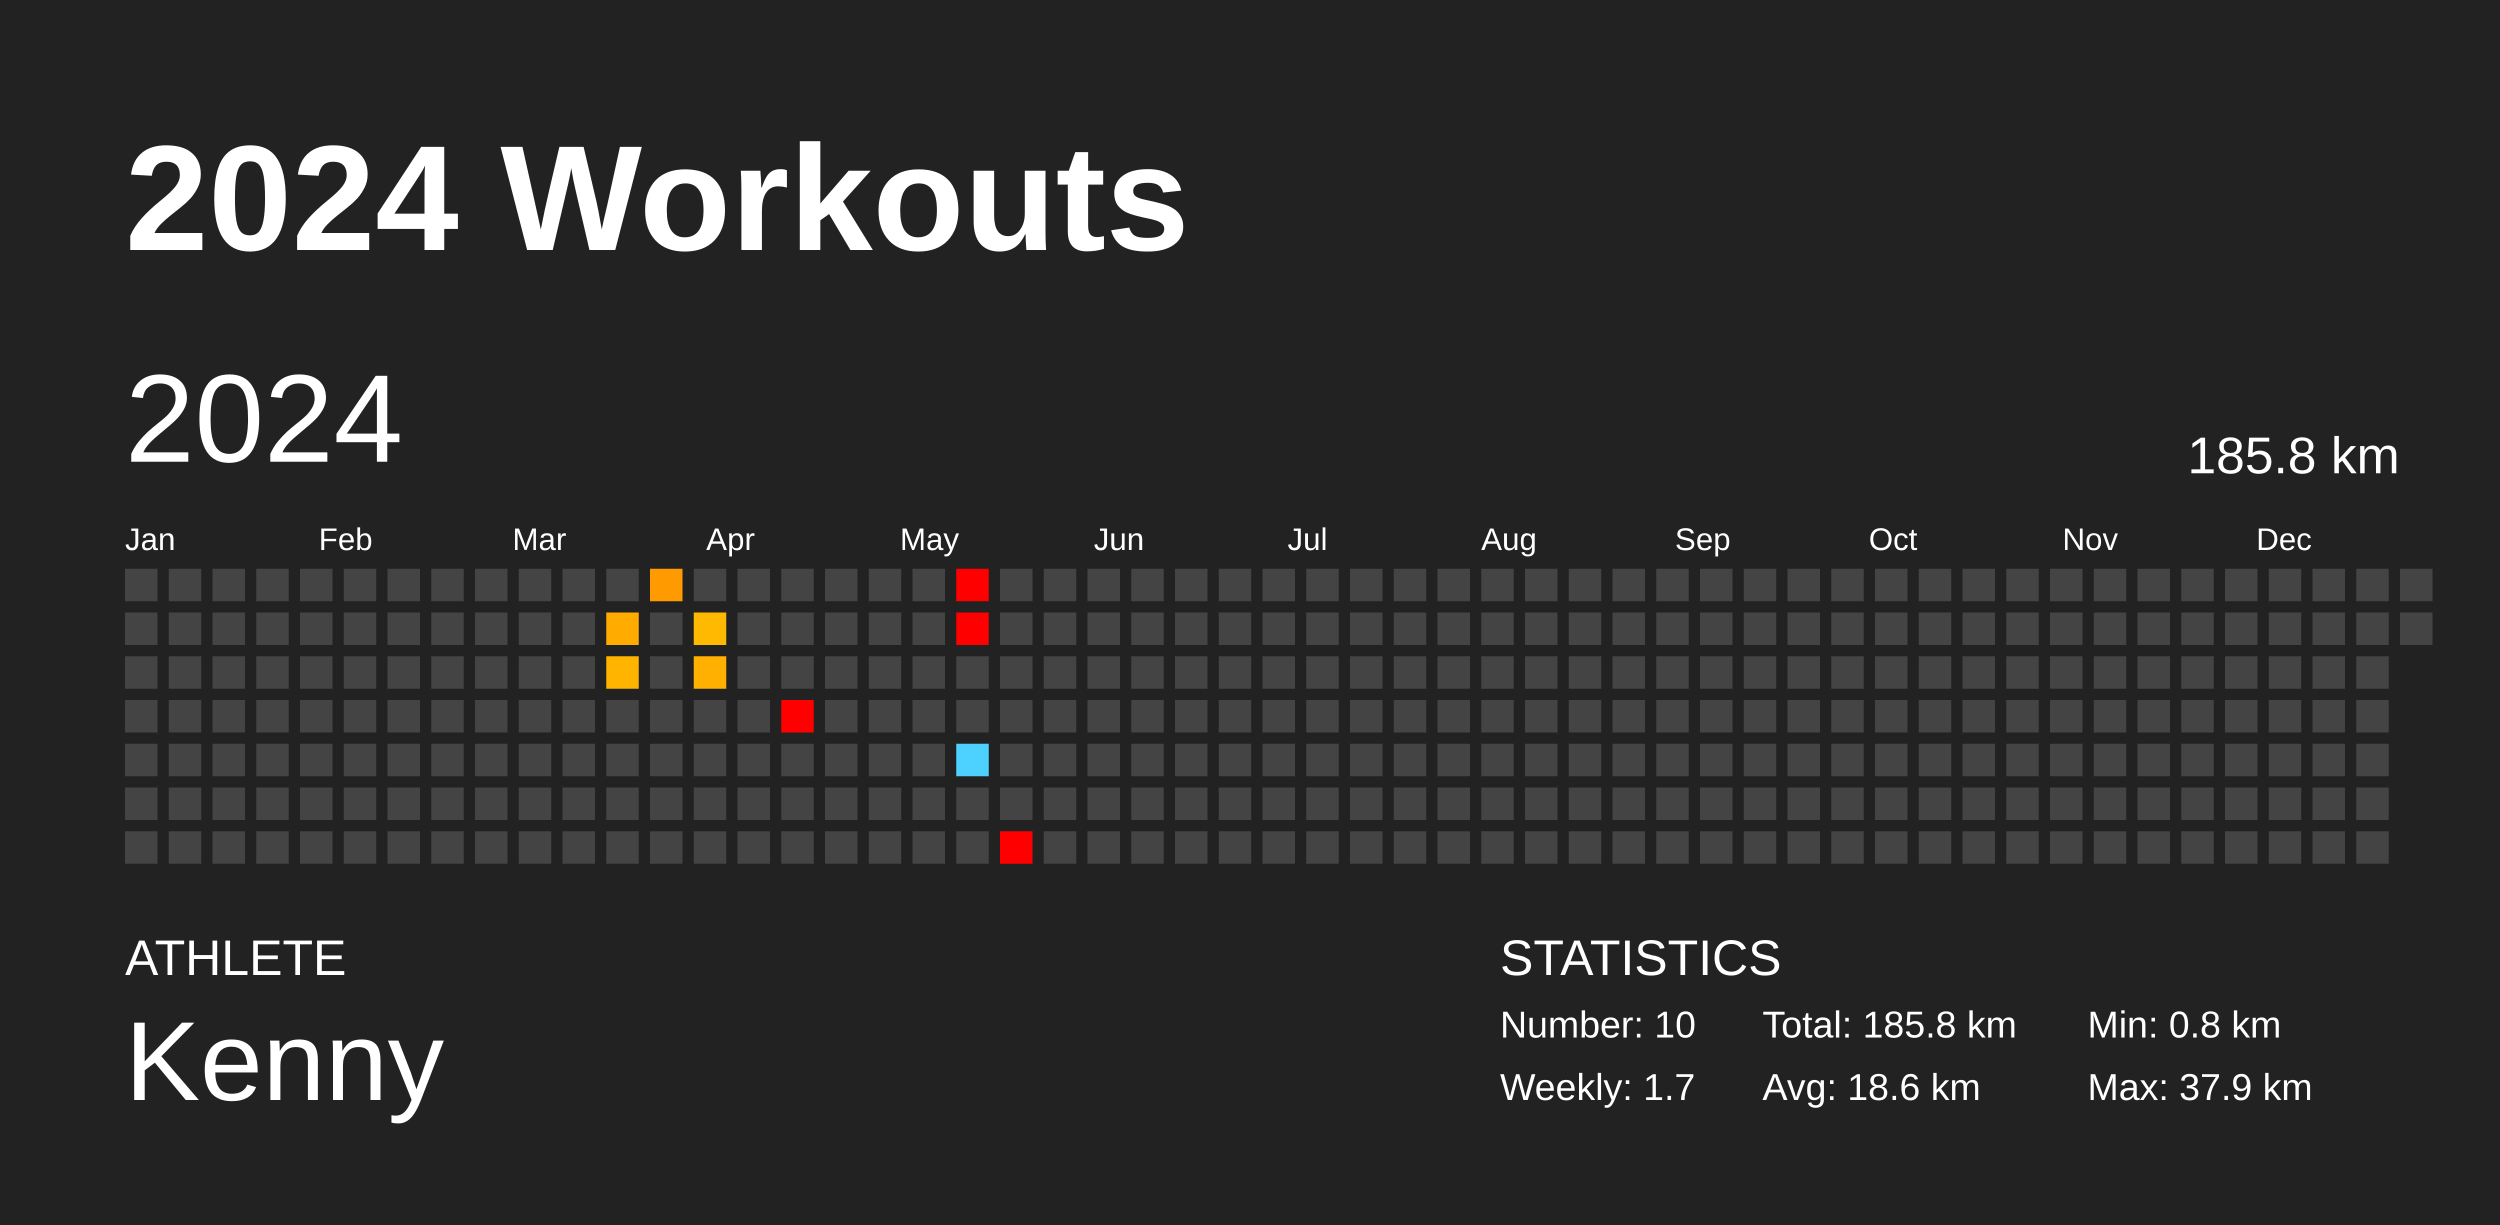
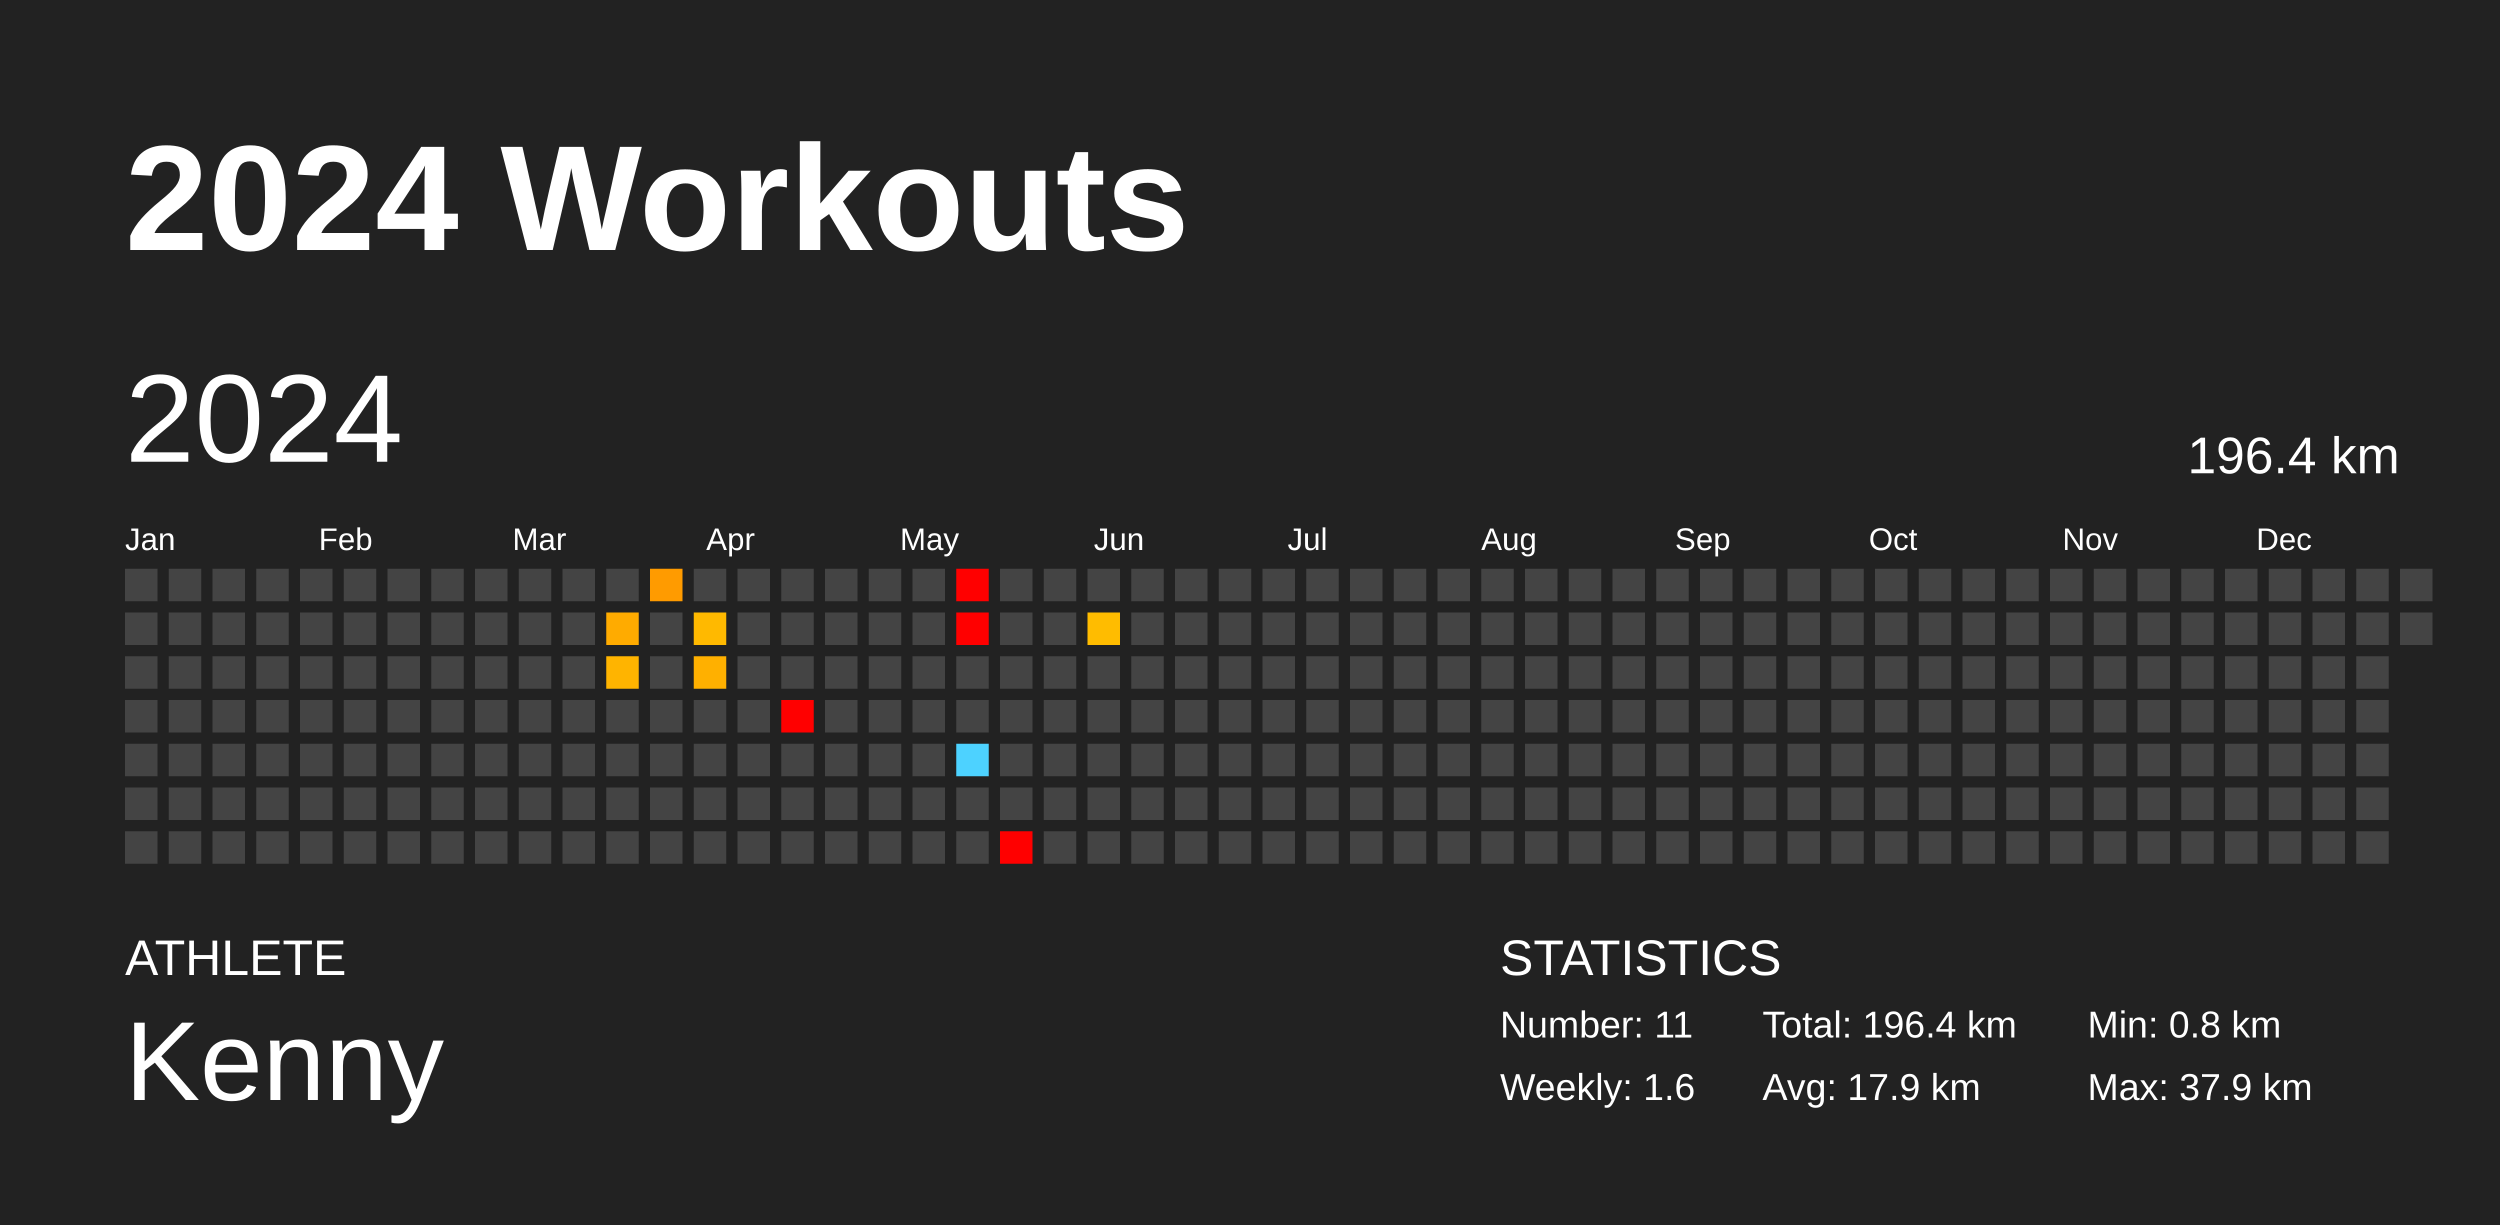
<svg xmlns="http://www.w3.org/2000/svg" baseProfile="full" height="98mm" version="1.1" viewBox="0,0,200,98" width="200mm">
  <defs />
  <rect fill="#222222" height="98" width="200" x="0" y="0" />
  <text fill="#FFFFFF" style="font-size:12px; font-family:Arial; font-weight:bold;" x="10" y="20">2024 Workouts</text>
  <text fill="#FFFFFF" style="font-size:4px; font-family:Arial" x="10" y="78">ATHLETE</text>
  <text fill="#FFFFFF" style="font-size:9px; font-family:Arial" x="10" y="88">Kenny</text>
  <text fill="#FFFFFF" style="font-size:4px; font-family:Arial" x="120" y="78">STATISTICS</text>
-   <text fill="#FFFFFF" style="font-size:3px; font-family:Arial" x="120" y="83">Number: 10</text>
-   <text fill="#FFFFFF" style="font-size:3px; font-family:Arial" x="120" y="88">Weekly: 1.7</text>
-   <text fill="#FFFFFF" style="font-size:3px; font-family:Arial" x="141" y="83">Total: 185.8 km</text>
-   <text fill="#FFFFFF" style="font-size:3px; font-family:Arial" x="141" y="88">Avg: 18.6 km</text>
+   <text fill="#FFFFFF" style="font-size:3px; font-family:Arial" x="120" y="83">Number: 11</text>
+   <text fill="#FFFFFF" style="font-size:3px; font-family:Arial" x="120" y="88">Weekly: 1.6</text>
+   <text fill="#FFFFFF" style="font-size:3px; font-family:Arial" x="141" y="83">Total: 196.4 km</text>
+   <text fill="#FFFFFF" style="font-size:3px; font-family:Arial" x="141" y="88">Avg: 17.9 km</text>
  <text fill="#FFFFFF" style="font-size:3px; font-family:Arial" x="167" y="83">Min: 0.8 km</text>
  <text fill="#FFFFFF" style="font-size:3px; font-family:Arial" x="167" y="88">Max: 37.9 km</text>
  <text dominant-baseline="hanging" fill="#FFFFFF" style="font-size:10.0px; font-family:Arial;" x="10" y="30">2024</text>
-   <text dominant-baseline="hanging" fill="#FFFFFF" style="font-size:4.125px; font-family:Arial;" x="175" y="35">185.8 km</text>
+   <text dominant-baseline="hanging" fill="#FFFFFF" style="font-size:4.125px; font-family:Arial;" x="175" y="35">196.4 km</text>
  <text fill="#FFFFFF" style="font-size:2.5px; font-family:Arial" x="10.0" y="44">Jan</text>
  <text fill="#FFFFFF" style="font-size:2.5px; font-family:Arial" x="25.5" y="44">Feb</text>
  <text fill="#FFFFFF" style="font-size:2.5px; font-family:Arial" x="41.0" y="44">Mar</text>
  <text fill="#FFFFFF" style="font-size:2.5px; font-family:Arial" x="56.5" y="44">Apr</text>
  <text fill="#FFFFFF" style="font-size:2.5px; font-family:Arial" x="72.0" y="44">May</text>
  <text fill="#FFFFFF" style="font-size:2.5px; font-family:Arial" x="87.5" y="44">Jun</text>
  <text fill="#FFFFFF" style="font-size:2.5px; font-family:Arial" x="103.0" y="44">Jul</text>
  <text fill="#FFFFFF" style="font-size:2.5px; font-family:Arial" x="118.5" y="44">Aug</text>
  <text fill="#FFFFFF" style="font-size:2.5px; font-family:Arial" x="134.0" y="44">Sep</text>
  <text fill="#FFFFFF" style="font-size:2.5px; font-family:Arial" x="149.5" y="44">Oct</text>
  <text fill="#FFFFFF" style="font-size:2.5px; font-family:Arial" x="165.0" y="44">Nov</text>
  <text fill="#FFFFFF" style="font-size:2.5px; font-family:Arial" x="180.5" y="44">Dec</text>
  <rect fill="#444444" height="2.6" width="2.6" x="10.0" y="45.5" />
  <rect fill="#444444" height="2.6" width="2.6" x="10.0" y="49.0" />
  <rect fill="#444444" height="2.6" width="2.6" x="10.0" y="52.5" />
  <rect fill="#444444" height="2.6" width="2.6" x="10.0" y="56.0" />
  <rect fill="#444444" height="2.6" width="2.6" x="10.0" y="59.5" />
  <rect fill="#444444" height="2.6" width="2.6" x="10.0" y="63.0" />
  <rect fill="#444444" height="2.6" width="2.6" x="10.0" y="66.5" />
  <rect fill="#444444" height="2.6" width="2.6" x="13.5" y="45.5" />
  <rect fill="#444444" height="2.6" width="2.6" x="13.5" y="49.0" />
  <rect fill="#444444" height="2.6" width="2.6" x="13.5" y="52.5" />
  <rect fill="#444444" height="2.6" width="2.6" x="13.5" y="56.0" />
  <rect fill="#444444" height="2.6" width="2.6" x="13.5" y="59.5" />
  <rect fill="#444444" height="2.6" width="2.6" x="13.5" y="63.0" />
  <rect fill="#444444" height="2.6" width="2.6" x="13.5" y="66.5" />
  <rect fill="#444444" height="2.6" width="2.6" x="17.0" y="45.5" />
  <rect fill="#444444" height="2.6" width="2.6" x="17.0" y="49.0" />
  <rect fill="#444444" height="2.6" width="2.6" x="17.0" y="52.5" />
  <rect fill="#444444" height="2.6" width="2.6" x="17.0" y="56.0" />
  <rect fill="#444444" height="2.6" width="2.6" x="17.0" y="59.5" />
  <rect fill="#444444" height="2.6" width="2.6" x="17.0" y="63.0" />
  <rect fill="#444444" height="2.6" width="2.6" x="17.0" y="66.5" />
  <rect fill="#444444" height="2.6" width="2.6" x="20.5" y="45.5" />
  <rect fill="#444444" height="2.6" width="2.6" x="20.5" y="49.0" />
  <rect fill="#444444" height="2.6" width="2.6" x="20.5" y="52.5" />
  <rect fill="#444444" height="2.6" width="2.6" x="20.5" y="56.0" />
  <rect fill="#444444" height="2.6" width="2.6" x="20.5" y="59.5" />
  <rect fill="#444444" height="2.6" width="2.6" x="20.5" y="63.0" />
  <rect fill="#444444" height="2.6" width="2.6" x="20.5" y="66.5" />
  <rect fill="#444444" height="2.6" width="2.6" x="24.0" y="45.5" />
  <rect fill="#444444" height="2.6" width="2.6" x="24.0" y="49.0" />
  <rect fill="#444444" height="2.6" width="2.6" x="24.0" y="52.5" />
  <rect fill="#444444" height="2.6" width="2.6" x="24.0" y="56.0" />
  <rect fill="#444444" height="2.6" width="2.6" x="24.0" y="59.5" />
  <rect fill="#444444" height="2.6" width="2.6" x="24.0" y="63.0" />
  <rect fill="#444444" height="2.6" width="2.6" x="24.0" y="66.5" />
  <rect fill="#444444" height="2.6" width="2.6" x="27.5" y="45.5" />
  <rect fill="#444444" height="2.6" width="2.6" x="27.5" y="49.0" />
  <rect fill="#444444" height="2.6" width="2.6" x="27.5" y="52.5" />
  <rect fill="#444444" height="2.6" width="2.6" x="27.5" y="56.0" />
  <rect fill="#444444" height="2.6" width="2.6" x="27.5" y="59.5" />
  <rect fill="#444444" height="2.6" width="2.6" x="27.5" y="63.0" />
  <rect fill="#444444" height="2.6" width="2.6" x="27.5" y="66.5" />
  <rect fill="#444444" height="2.6" width="2.6" x="31.0" y="45.5" />
  <rect fill="#444444" height="2.6" width="2.6" x="31.0" y="49.0" />
  <rect fill="#444444" height="2.6" width="2.6" x="31.0" y="52.5" />
  <rect fill="#444444" height="2.6" width="2.6" x="31.0" y="56.0" />
  <rect fill="#444444" height="2.6" width="2.6" x="31.0" y="59.5" />
  <rect fill="#444444" height="2.6" width="2.6" x="31.0" y="63.0" />
  <rect fill="#444444" height="2.6" width="2.6" x="31.0" y="66.5" />
  <rect fill="#444444" height="2.6" width="2.6" x="34.5" y="45.5" />
  <rect fill="#444444" height="2.6" width="2.6" x="34.5" y="49.0" />
  <rect fill="#444444" height="2.6" width="2.6" x="34.5" y="52.5" />
  <rect fill="#444444" height="2.6" width="2.6" x="34.5" y="56.0" />
  <rect fill="#444444" height="2.6" width="2.6" x="34.5" y="59.5" />
  <rect fill="#444444" height="2.6" width="2.6" x="34.5" y="63.0" />
  <rect fill="#444444" height="2.6" width="2.6" x="34.5" y="66.5" />
  <rect fill="#444444" height="2.6" width="2.6" x="38.0" y="45.5" />
  <rect fill="#444444" height="2.6" width="2.6" x="38.0" y="49.0" />
  <rect fill="#444444" height="2.6" width="2.6" x="38.0" y="52.5" />
  <rect fill="#444444" height="2.6" width="2.6" x="38.0" y="56.0" />
  <rect fill="#444444" height="2.6" width="2.6" x="38.0" y="59.5" />
  <rect fill="#444444" height="2.6" width="2.6" x="38.0" y="63.0" />
  <rect fill="#444444" height="2.6" width="2.6" x="38.0" y="66.5" />
  <rect fill="#444444" height="2.6" width="2.6" x="41.5" y="45.5" />
  <rect fill="#444444" height="2.6" width="2.6" x="41.5" y="49.0" />
  <rect fill="#444444" height="2.6" width="2.6" x="41.5" y="52.5" />
  <rect fill="#444444" height="2.6" width="2.6" x="41.5" y="56.0" />
  <rect fill="#444444" height="2.6" width="2.6" x="41.5" y="59.5" />
  <rect fill="#444444" height="2.6" width="2.6" x="41.5" y="63.0" />
  <rect fill="#444444" height="2.6" width="2.6" x="41.5" y="66.5" />
  <rect fill="#444444" height="2.6" width="2.6" x="45.0" y="45.5" />
  <rect fill="#444444" height="2.6" width="2.6" x="45.0" y="49.0" />
  <rect fill="#444444" height="2.6" width="2.6" x="45.0" y="52.5" />
  <rect fill="#444444" height="2.6" width="2.6" x="45.0" y="56.0" />
  <rect fill="#444444" height="2.6" width="2.6" x="45.0" y="59.5" />
  <rect fill="#444444" height="2.6" width="2.6" x="45.0" y="63.0" />
  <rect fill="#444444" height="2.6" width="2.6" x="45.0" y="66.5" />
  <rect fill="#444444" height="2.6" width="2.6" x="48.5" y="45.5" />
  <rect fill="#ffab00" height="2.6" width="2.6" x="48.5" y="49.0" />
  <rect fill="#ffb400" height="2.6" width="2.6" x="48.5" y="52.5" />
  <rect fill="#444444" height="2.6" width="2.6" x="48.5" y="56.0" />
  <rect fill="#444444" height="2.6" width="2.6" x="48.5" y="59.5" />
  <rect fill="#444444" height="2.6" width="2.6" x="48.5" y="63.0" />
  <rect fill="#444444" height="2.6" width="2.6" x="48.5" y="66.5" />
  <rect fill="#ff9b00" height="2.6" width="2.6" x="52.0" y="45.5" />
  <rect fill="#444444" height="2.6" width="2.6" x="52.0" y="49.0" />
  <rect fill="#444444" height="2.6" width="2.6" x="52.0" y="52.5" />
  <rect fill="#444444" height="2.6" width="2.6" x="52.0" y="56.0" />
  <rect fill="#444444" height="2.6" width="2.6" x="52.0" y="59.5" />
  <rect fill="#444444" height="2.6" width="2.6" x="52.0" y="63.0" />
  <rect fill="#444444" height="2.6" width="2.6" x="52.0" y="66.5" />
  <rect fill="#444444" height="2.6" width="2.6" x="55.5" y="45.5" />
  <rect fill="#ffb900" height="2.6" width="2.6" x="55.5" y="49.0" />
  <rect fill="#ffb000" height="2.6" width="2.6" x="55.5" y="52.5" />
  <rect fill="#444444" height="2.6" width="2.6" x="55.5" y="56.0" />
  <rect fill="#444444" height="2.6" width="2.6" x="55.5" y="59.5" />
  <rect fill="#444444" height="2.6" width="2.6" x="55.5" y="63.0" />
  <rect fill="#444444" height="2.6" width="2.6" x="55.5" y="66.5" />
  <rect fill="#444444" height="2.6" width="2.6" x="59.0" y="45.5" />
  <rect fill="#444444" height="2.6" width="2.6" x="59.0" y="49.0" />
  <rect fill="#444444" height="2.6" width="2.6" x="59.0" y="52.5" />
  <rect fill="#444444" height="2.6" width="2.6" x="59.0" y="56.0" />
  <rect fill="#444444" height="2.6" width="2.6" x="59.0" y="59.5" />
  <rect fill="#444444" height="2.6" width="2.6" x="59.0" y="63.0" />
  <rect fill="#444444" height="2.6" width="2.6" x="59.0" y="66.5" />
  <rect fill="#444444" height="2.6" width="2.6" x="62.5" y="45.5" />
  <rect fill="#444444" height="2.6" width="2.6" x="62.5" y="49.0" />
  <rect fill="#444444" height="2.6" width="2.6" x="62.5" y="52.5" />
  <rect fill="red" height="2.6" width="2.6" x="62.5" y="56.0" />
  <rect fill="#444444" height="2.6" width="2.6" x="62.5" y="59.5" />
  <rect fill="#444444" height="2.6" width="2.6" x="62.5" y="63.0" />
  <rect fill="#444444" height="2.6" width="2.6" x="62.5" y="66.5" />
  <rect fill="#444444" height="2.6" width="2.6" x="66.0" y="45.5" />
  <rect fill="#444444" height="2.6" width="2.6" x="66.0" y="49.0" />
  <rect fill="#444444" height="2.6" width="2.6" x="66.0" y="52.5" />
  <rect fill="#444444" height="2.6" width="2.6" x="66.0" y="56.0" />
  <rect fill="#444444" height="2.6" width="2.6" x="66.0" y="59.5" />
  <rect fill="#444444" height="2.6" width="2.6" x="66.0" y="63.0" />
  <rect fill="#444444" height="2.6" width="2.6" x="66.0" y="66.5" />
  <rect fill="#444444" height="2.6" width="2.6" x="69.5" y="45.5" />
  <rect fill="#444444" height="2.6" width="2.6" x="69.5" y="49.0" />
  <rect fill="#444444" height="2.6" width="2.6" x="69.5" y="52.5" />
  <rect fill="#444444" height="2.6" width="2.6" x="69.5" y="56.0" />
  <rect fill="#444444" height="2.6" width="2.6" x="69.5" y="59.5" />
  <rect fill="#444444" height="2.6" width="2.6" x="69.5" y="63.0" />
  <rect fill="#444444" height="2.6" width="2.6" x="69.5" y="66.5" />
  <rect fill="#444444" height="2.6" width="2.6" x="73.0" y="45.5" />
  <rect fill="#444444" height="2.6" width="2.6" x="73.0" y="49.0" />
  <rect fill="#444444" height="2.6" width="2.6" x="73.0" y="52.5" />
  <rect fill="#444444" height="2.6" width="2.6" x="73.0" y="56.0" />
  <rect fill="#444444" height="2.6" width="2.6" x="73.0" y="59.5" />
  <rect fill="#444444" height="2.6" width="2.6" x="73.0" y="63.0" />
  <rect fill="#444444" height="2.6" width="2.6" x="73.0" y="66.5" />
  <rect fill="red" height="2.6" width="2.6" x="76.5" y="45.5" />
  <rect fill="red" height="2.6" width="2.6" x="76.5" y="49.0" />
  <rect fill="#444444" height="2.6" width="2.6" x="76.5" y="52.5" />
  <rect fill="#444444" height="2.6" width="2.6" x="76.5" y="56.0" />
  <rect fill="#4dd2ff" height="2.6" width="2.6" x="76.5" y="59.5" />
  <rect fill="#444444" height="2.6" width="2.6" x="76.5" y="63.0" />
  <rect fill="#444444" height="2.6" width="2.6" x="76.5" y="66.5" />
  <rect fill="#444444" height="2.6" width="2.6" x="80.0" y="45.5" />
  <rect fill="#444444" height="2.6" width="2.6" x="80.0" y="49.0" />
  <rect fill="#444444" height="2.6" width="2.6" x="80.0" y="52.5" />
  <rect fill="#444444" height="2.6" width="2.6" x="80.0" y="56.0" />
  <rect fill="#444444" height="2.6" width="2.6" x="80.0" y="59.5" />
  <rect fill="#444444" height="2.6" width="2.6" x="80.0" y="63.0" />
  <rect fill="red" height="2.6" width="2.6" x="80.0" y="66.5" />
  <rect fill="#444444" height="2.6" width="2.6" x="83.5" y="45.5" />
  <rect fill="#444444" height="2.6" width="2.6" x="83.5" y="49.0" />
  <rect fill="#444444" height="2.6" width="2.6" x="83.5" y="52.5" />
  <rect fill="#444444" height="2.6" width="2.6" x="83.5" y="56.0" />
  <rect fill="#444444" height="2.6" width="2.6" x="83.5" y="59.5" />
  <rect fill="#444444" height="2.6" width="2.6" x="83.5" y="63.0" />
  <rect fill="#444444" height="2.6" width="2.6" x="83.5" y="66.5" />
  <rect fill="#444444" height="2.6" width="2.6" x="87.0" y="45.5" />
-   <rect fill="#444444" height="2.6" width="2.6" x="87.0" y="49.0" />
+   <rect fill="#ffbc00" height="2.6" width="2.6" x="87.0" y="49.0" />
  <rect fill="#444444" height="2.6" width="2.6" x="87.0" y="52.5" />
  <rect fill="#444444" height="2.6" width="2.6" x="87.0" y="56.0" />
  <rect fill="#444444" height="2.6" width="2.6" x="87.0" y="59.5" />
  <rect fill="#444444" height="2.6" width="2.6" x="87.0" y="63.0" />
  <rect fill="#444444" height="2.6" width="2.6" x="87.0" y="66.5" />
  <rect fill="#444444" height="2.6" width="2.6" x="90.5" y="45.5" />
  <rect fill="#444444" height="2.6" width="2.6" x="90.5" y="49.0" />
  <rect fill="#444444" height="2.6" width="2.6" x="90.5" y="52.5" />
  <rect fill="#444444" height="2.6" width="2.6" x="90.5" y="56.0" />
  <rect fill="#444444" height="2.6" width="2.6" x="90.5" y="59.5" />
  <rect fill="#444444" height="2.6" width="2.6" x="90.5" y="63.0" />
  <rect fill="#444444" height="2.6" width="2.6" x="90.5" y="66.5" />
  <rect fill="#444444" height="2.6" width="2.6" x="94.0" y="45.5" />
  <rect fill="#444444" height="2.6" width="2.6" x="94.0" y="49.0" />
  <rect fill="#444444" height="2.6" width="2.6" x="94.0" y="52.5" />
  <rect fill="#444444" height="2.6" width="2.6" x="94.0" y="56.0" />
  <rect fill="#444444" height="2.6" width="2.6" x="94.0" y="59.5" />
  <rect fill="#444444" height="2.6" width="2.6" x="94.0" y="63.0" />
  <rect fill="#444444" height="2.6" width="2.6" x="94.0" y="66.5" />
  <rect fill="#444444" height="2.6" width="2.6" x="97.5" y="45.5" />
  <rect fill="#444444" height="2.6" width="2.6" x="97.5" y="49.0" />
  <rect fill="#444444" height="2.6" width="2.6" x="97.5" y="52.5" />
  <rect fill="#444444" height="2.6" width="2.6" x="97.5" y="56.0" />
  <rect fill="#444444" height="2.6" width="2.6" x="97.5" y="59.5" />
  <rect fill="#444444" height="2.6" width="2.6" x="97.5" y="63.0" />
  <rect fill="#444444" height="2.6" width="2.6" x="97.5" y="66.5" />
  <rect fill="#444444" height="2.6" width="2.6" x="101.0" y="45.5" />
  <rect fill="#444444" height="2.6" width="2.6" x="101.0" y="49.0" />
  <rect fill="#444444" height="2.6" width="2.6" x="101.0" y="52.5" />
  <rect fill="#444444" height="2.6" width="2.6" x="101.0" y="56.0" />
  <rect fill="#444444" height="2.6" width="2.6" x="101.0" y="59.5" />
  <rect fill="#444444" height="2.6" width="2.6" x="101.0" y="63.0" />
  <rect fill="#444444" height="2.6" width="2.6" x="101.0" y="66.5" />
  <rect fill="#444444" height="2.6" width="2.6" x="104.5" y="45.5" />
  <rect fill="#444444" height="2.6" width="2.6" x="104.5" y="49.0" />
  <rect fill="#444444" height="2.6" width="2.6" x="104.5" y="52.5" />
  <rect fill="#444444" height="2.6" width="2.6" x="104.5" y="56.0" />
  <rect fill="#444444" height="2.6" width="2.6" x="104.5" y="59.5" />
  <rect fill="#444444" height="2.6" width="2.6" x="104.5" y="63.0" />
  <rect fill="#444444" height="2.6" width="2.6" x="104.5" y="66.5" />
  <rect fill="#444444" height="2.6" width="2.6" x="108.0" y="45.5" />
  <rect fill="#444444" height="2.6" width="2.6" x="108.0" y="49.0" />
  <rect fill="#444444" height="2.6" width="2.6" x="108.0" y="52.5" />
  <rect fill="#444444" height="2.6" width="2.6" x="108.0" y="56.0" />
  <rect fill="#444444" height="2.6" width="2.6" x="108.0" y="59.5" />
  <rect fill="#444444" height="2.6" width="2.6" x="108.0" y="63.0" />
  <rect fill="#444444" height="2.6" width="2.6" x="108.0" y="66.5" />
  <rect fill="#444444" height="2.6" width="2.6" x="111.5" y="45.5" />
  <rect fill="#444444" height="2.6" width="2.6" x="111.5" y="49.0" />
  <rect fill="#444444" height="2.6" width="2.6" x="111.5" y="52.5" />
  <rect fill="#444444" height="2.6" width="2.6" x="111.5" y="56.0" />
  <rect fill="#444444" height="2.6" width="2.6" x="111.5" y="59.5" />
  <rect fill="#444444" height="2.6" width="2.6" x="111.5" y="63.0" />
  <rect fill="#444444" height="2.6" width="2.6" x="111.5" y="66.5" />
  <rect fill="#444444" height="2.6" width="2.6" x="115.0" y="45.5" />
  <rect fill="#444444" height="2.6" width="2.6" x="115.0" y="49.0" />
  <rect fill="#444444" height="2.6" width="2.6" x="115.0" y="52.5" />
  <rect fill="#444444" height="2.6" width="2.6" x="115.0" y="56.0" />
  <rect fill="#444444" height="2.6" width="2.6" x="115.0" y="59.5" />
  <rect fill="#444444" height="2.6" width="2.6" x="115.0" y="63.0" />
  <rect fill="#444444" height="2.6" width="2.6" x="115.0" y="66.5" />
  <rect fill="#444444" height="2.6" width="2.6" x="118.5" y="45.5" />
  <rect fill="#444444" height="2.6" width="2.6" x="118.5" y="49.0" />
  <rect fill="#444444" height="2.6" width="2.6" x="118.5" y="52.5" />
  <rect fill="#444444" height="2.6" width="2.6" x="118.5" y="56.0" />
  <rect fill="#444444" height="2.6" width="2.6" x="118.5" y="59.5" />
  <rect fill="#444444" height="2.6" width="2.6" x="118.5" y="63.0" />
  <rect fill="#444444" height="2.6" width="2.6" x="118.5" y="66.5" />
  <rect fill="#444444" height="2.6" width="2.6" x="122.0" y="45.5" />
  <rect fill="#444444" height="2.6" width="2.6" x="122.0" y="49.0" />
  <rect fill="#444444" height="2.6" width="2.6" x="122.0" y="52.5" />
  <rect fill="#444444" height="2.6" width="2.6" x="122.0" y="56.0" />
  <rect fill="#444444" height="2.6" width="2.6" x="122.0" y="59.5" />
  <rect fill="#444444" height="2.6" width="2.6" x="122.0" y="63.0" />
  <rect fill="#444444" height="2.6" width="2.6" x="122.0" y="66.5" />
  <rect fill="#444444" height="2.6" width="2.6" x="125.5" y="45.5" />
  <rect fill="#444444" height="2.6" width="2.6" x="125.5" y="49.0" />
  <rect fill="#444444" height="2.6" width="2.6" x="125.5" y="52.5" />
  <rect fill="#444444" height="2.6" width="2.6" x="125.5" y="56.0" />
  <rect fill="#444444" height="2.6" width="2.6" x="125.5" y="59.5" />
  <rect fill="#444444" height="2.6" width="2.6" x="125.5" y="63.0" />
  <rect fill="#444444" height="2.6" width="2.6" x="125.5" y="66.5" />
  <rect fill="#444444" height="2.6" width="2.6" x="129.0" y="45.5" />
  <rect fill="#444444" height="2.6" width="2.6" x="129.0" y="49.0" />
  <rect fill="#444444" height="2.6" width="2.6" x="129.0" y="52.5" />
  <rect fill="#444444" height="2.6" width="2.6" x="129.0" y="56.0" />
  <rect fill="#444444" height="2.6" width="2.6" x="129.0" y="59.5" />
  <rect fill="#444444" height="2.6" width="2.6" x="129.0" y="63.0" />
  <rect fill="#444444" height="2.6" width="2.6" x="129.0" y="66.5" />
  <rect fill="#444444" height="2.6" width="2.6" x="132.5" y="45.5" />
  <rect fill="#444444" height="2.6" width="2.6" x="132.5" y="49.0" />
  <rect fill="#444444" height="2.6" width="2.6" x="132.5" y="52.5" />
  <rect fill="#444444" height="2.6" width="2.6" x="132.5" y="56.0" />
  <rect fill="#444444" height="2.6" width="2.6" x="132.5" y="59.5" />
  <rect fill="#444444" height="2.6" width="2.6" x="132.5" y="63.0" />
  <rect fill="#444444" height="2.6" width="2.6" x="132.5" y="66.5" />
  <rect fill="#444444" height="2.6" width="2.6" x="136.0" y="45.5" />
  <rect fill="#444444" height="2.6" width="2.6" x="136.0" y="49.0" />
  <rect fill="#444444" height="2.6" width="2.6" x="136.0" y="52.5" />
  <rect fill="#444444" height="2.6" width="2.6" x="136.0" y="56.0" />
  <rect fill="#444444" height="2.6" width="2.6" x="136.0" y="59.5" />
  <rect fill="#444444" height="2.6" width="2.6" x="136.0" y="63.0" />
  <rect fill="#444444" height="2.6" width="2.6" x="136.0" y="66.5" />
  <rect fill="#444444" height="2.6" width="2.6" x="139.5" y="45.5" />
  <rect fill="#444444" height="2.6" width="2.6" x="139.5" y="49.0" />
  <rect fill="#444444" height="2.6" width="2.6" x="139.5" y="52.5" />
  <rect fill="#444444" height="2.6" width="2.6" x="139.5" y="56.0" />
  <rect fill="#444444" height="2.6" width="2.6" x="139.5" y="59.5" />
  <rect fill="#444444" height="2.6" width="2.6" x="139.5" y="63.0" />
  <rect fill="#444444" height="2.6" width="2.6" x="139.5" y="66.5" />
  <rect fill="#444444" height="2.6" width="2.6" x="143.0" y="45.5" />
  <rect fill="#444444" height="2.6" width="2.6" x="143.0" y="49.0" />
  <rect fill="#444444" height="2.6" width="2.6" x="143.0" y="52.5" />
  <rect fill="#444444" height="2.6" width="2.6" x="143.0" y="56.0" />
  <rect fill="#444444" height="2.6" width="2.6" x="143.0" y="59.5" />
  <rect fill="#444444" height="2.6" width="2.6" x="143.0" y="63.0" />
  <rect fill="#444444" height="2.6" width="2.6" x="143.0" y="66.5" />
  <rect fill="#444444" height="2.6" width="2.6" x="146.5" y="45.5" />
  <rect fill="#444444" height="2.6" width="2.6" x="146.5" y="49.0" />
  <rect fill="#444444" height="2.6" width="2.6" x="146.5" y="52.5" />
  <rect fill="#444444" height="2.6" width="2.6" x="146.5" y="56.0" />
  <rect fill="#444444" height="2.6" width="2.6" x="146.5" y="59.5" />
  <rect fill="#444444" height="2.6" width="2.6" x="146.5" y="63.0" />
  <rect fill="#444444" height="2.6" width="2.6" x="146.5" y="66.5" />
  <rect fill="#444444" height="2.6" width="2.6" x="150.0" y="45.5" />
  <rect fill="#444444" height="2.6" width="2.6" x="150.0" y="49.0" />
  <rect fill="#444444" height="2.6" width="2.6" x="150.0" y="52.5" />
  <rect fill="#444444" height="2.6" width="2.6" x="150.0" y="56.0" />
  <rect fill="#444444" height="2.6" width="2.6" x="150.0" y="59.5" />
  <rect fill="#444444" height="2.6" width="2.6" x="150.0" y="63.0" />
  <rect fill="#444444" height="2.6" width="2.6" x="150.0" y="66.5" />
  <rect fill="#444444" height="2.6" width="2.6" x="153.5" y="45.5" />
  <rect fill="#444444" height="2.6" width="2.6" x="153.5" y="49.0" />
  <rect fill="#444444" height="2.6" width="2.6" x="153.5" y="52.5" />
  <rect fill="#444444" height="2.6" width="2.6" x="153.5" y="56.0" />
  <rect fill="#444444" height="2.6" width="2.6" x="153.5" y="59.5" />
  <rect fill="#444444" height="2.6" width="2.6" x="153.5" y="63.0" />
  <rect fill="#444444" height="2.6" width="2.6" x="153.5" y="66.5" />
  <rect fill="#444444" height="2.6" width="2.6" x="157.0" y="45.5" />
  <rect fill="#444444" height="2.6" width="2.6" x="157.0" y="49.0" />
  <rect fill="#444444" height="2.6" width="2.6" x="157.0" y="52.5" />
  <rect fill="#444444" height="2.6" width="2.6" x="157.0" y="56.0" />
  <rect fill="#444444" height="2.6" width="2.6" x="157.0" y="59.5" />
  <rect fill="#444444" height="2.6" width="2.6" x="157.0" y="63.0" />
  <rect fill="#444444" height="2.6" width="2.6" x="157.0" y="66.5" />
  <rect fill="#444444" height="2.6" width="2.6" x="160.5" y="45.5" />
  <rect fill="#444444" height="2.6" width="2.6" x="160.5" y="49.0" />
  <rect fill="#444444" height="2.6" width="2.6" x="160.5" y="52.5" />
  <rect fill="#444444" height="2.6" width="2.6" x="160.5" y="56.0" />
  <rect fill="#444444" height="2.6" width="2.6" x="160.5" y="59.5" />
  <rect fill="#444444" height="2.6" width="2.6" x="160.5" y="63.0" />
  <rect fill="#444444" height="2.6" width="2.6" x="160.5" y="66.5" />
  <rect fill="#444444" height="2.6" width="2.6" x="164.0" y="45.5" />
  <rect fill="#444444" height="2.6" width="2.6" x="164.0" y="49.0" />
  <rect fill="#444444" height="2.6" width="2.6" x="164.0" y="52.5" />
  <rect fill="#444444" height="2.6" width="2.6" x="164.0" y="56.0" />
  <rect fill="#444444" height="2.6" width="2.6" x="164.0" y="59.5" />
  <rect fill="#444444" height="2.6" width="2.6" x="164.0" y="63.0" />
  <rect fill="#444444" height="2.6" width="2.6" x="164.0" y="66.5" />
  <rect fill="#444444" height="2.6" width="2.6" x="167.5" y="45.5" />
  <rect fill="#444444" height="2.6" width="2.6" x="167.5" y="49.0" />
  <rect fill="#444444" height="2.6" width="2.6" x="167.5" y="52.5" />
  <rect fill="#444444" height="2.6" width="2.6" x="167.5" y="56.0" />
  <rect fill="#444444" height="2.6" width="2.6" x="167.5" y="59.5" />
  <rect fill="#444444" height="2.6" width="2.6" x="167.5" y="63.0" />
  <rect fill="#444444" height="2.6" width="2.6" x="167.5" y="66.5" />
  <rect fill="#444444" height="2.6" width="2.6" x="171.0" y="45.5" />
  <rect fill="#444444" height="2.6" width="2.6" x="171.0" y="49.0" />
  <rect fill="#444444" height="2.6" width="2.6" x="171.0" y="52.5" />
  <rect fill="#444444" height="2.6" width="2.6" x="171.0" y="56.0" />
  <rect fill="#444444" height="2.6" width="2.6" x="171.0" y="59.5" />
  <rect fill="#444444" height="2.6" width="2.6" x="171.0" y="63.0" />
  <rect fill="#444444" height="2.6" width="2.6" x="171.0" y="66.5" />
  <rect fill="#444444" height="2.6" width="2.6" x="174.5" y="45.5" />
  <rect fill="#444444" height="2.6" width="2.6" x="174.5" y="49.0" />
  <rect fill="#444444" height="2.6" width="2.6" x="174.5" y="52.5" />
  <rect fill="#444444" height="2.6" width="2.6" x="174.5" y="56.0" />
  <rect fill="#444444" height="2.6" width="2.6" x="174.5" y="59.5" />
  <rect fill="#444444" height="2.6" width="2.6" x="174.5" y="63.0" />
  <rect fill="#444444" height="2.6" width="2.6" x="174.5" y="66.5" />
  <rect fill="#444444" height="2.6" width="2.6" x="178.0" y="45.5" />
  <rect fill="#444444" height="2.6" width="2.6" x="178.0" y="49.0" />
  <rect fill="#444444" height="2.6" width="2.6" x="178.0" y="52.5" />
  <rect fill="#444444" height="2.6" width="2.6" x="178.0" y="56.0" />
  <rect fill="#444444" height="2.6" width="2.6" x="178.0" y="59.5" />
  <rect fill="#444444" height="2.6" width="2.6" x="178.0" y="63.0" />
  <rect fill="#444444" height="2.6" width="2.6" x="178.0" y="66.5" />
  <rect fill="#444444" height="2.6" width="2.6" x="181.5" y="45.5" />
  <rect fill="#444444" height="2.6" width="2.6" x="181.5" y="49.0" />
  <rect fill="#444444" height="2.6" width="2.6" x="181.5" y="52.5" />
  <rect fill="#444444" height="2.6" width="2.6" x="181.5" y="56.0" />
  <rect fill="#444444" height="2.6" width="2.6" x="181.5" y="59.5" />
  <rect fill="#444444" height="2.6" width="2.6" x="181.5" y="63.0" />
  <rect fill="#444444" height="2.6" width="2.6" x="181.5" y="66.5" />
  <rect fill="#444444" height="2.6" width="2.6" x="185.0" y="45.5" />
  <rect fill="#444444" height="2.6" width="2.6" x="185.0" y="49.0" />
  <rect fill="#444444" height="2.6" width="2.6" x="185.0" y="52.5" />
  <rect fill="#444444" height="2.6" width="2.6" x="185.0" y="56.0" />
  <rect fill="#444444" height="2.6" width="2.6" x="185.0" y="59.5" />
  <rect fill="#444444" height="2.6" width="2.6" x="185.0" y="63.0" />
  <rect fill="#444444" height="2.6" width="2.6" x="185.0" y="66.5" />
  <rect fill="#444444" height="2.6" width="2.6" x="188.5" y="45.5" />
  <rect fill="#444444" height="2.6" width="2.6" x="188.5" y="49.0" />
  <rect fill="#444444" height="2.6" width="2.6" x="188.5" y="52.5" />
  <rect fill="#444444" height="2.6" width="2.6" x="188.5" y="56.0" />
  <rect fill="#444444" height="2.6" width="2.6" x="188.5" y="59.5" />
  <rect fill="#444444" height="2.6" width="2.6" x="188.5" y="63.0" />
  <rect fill="#444444" height="2.6" width="2.6" x="188.5" y="66.5" />
  <rect fill="#444444" height="2.6" width="2.6" x="192.0" y="45.5" />
  <rect fill="#444444" height="2.6" width="2.6" x="192.0" y="49.0" />
</svg>
